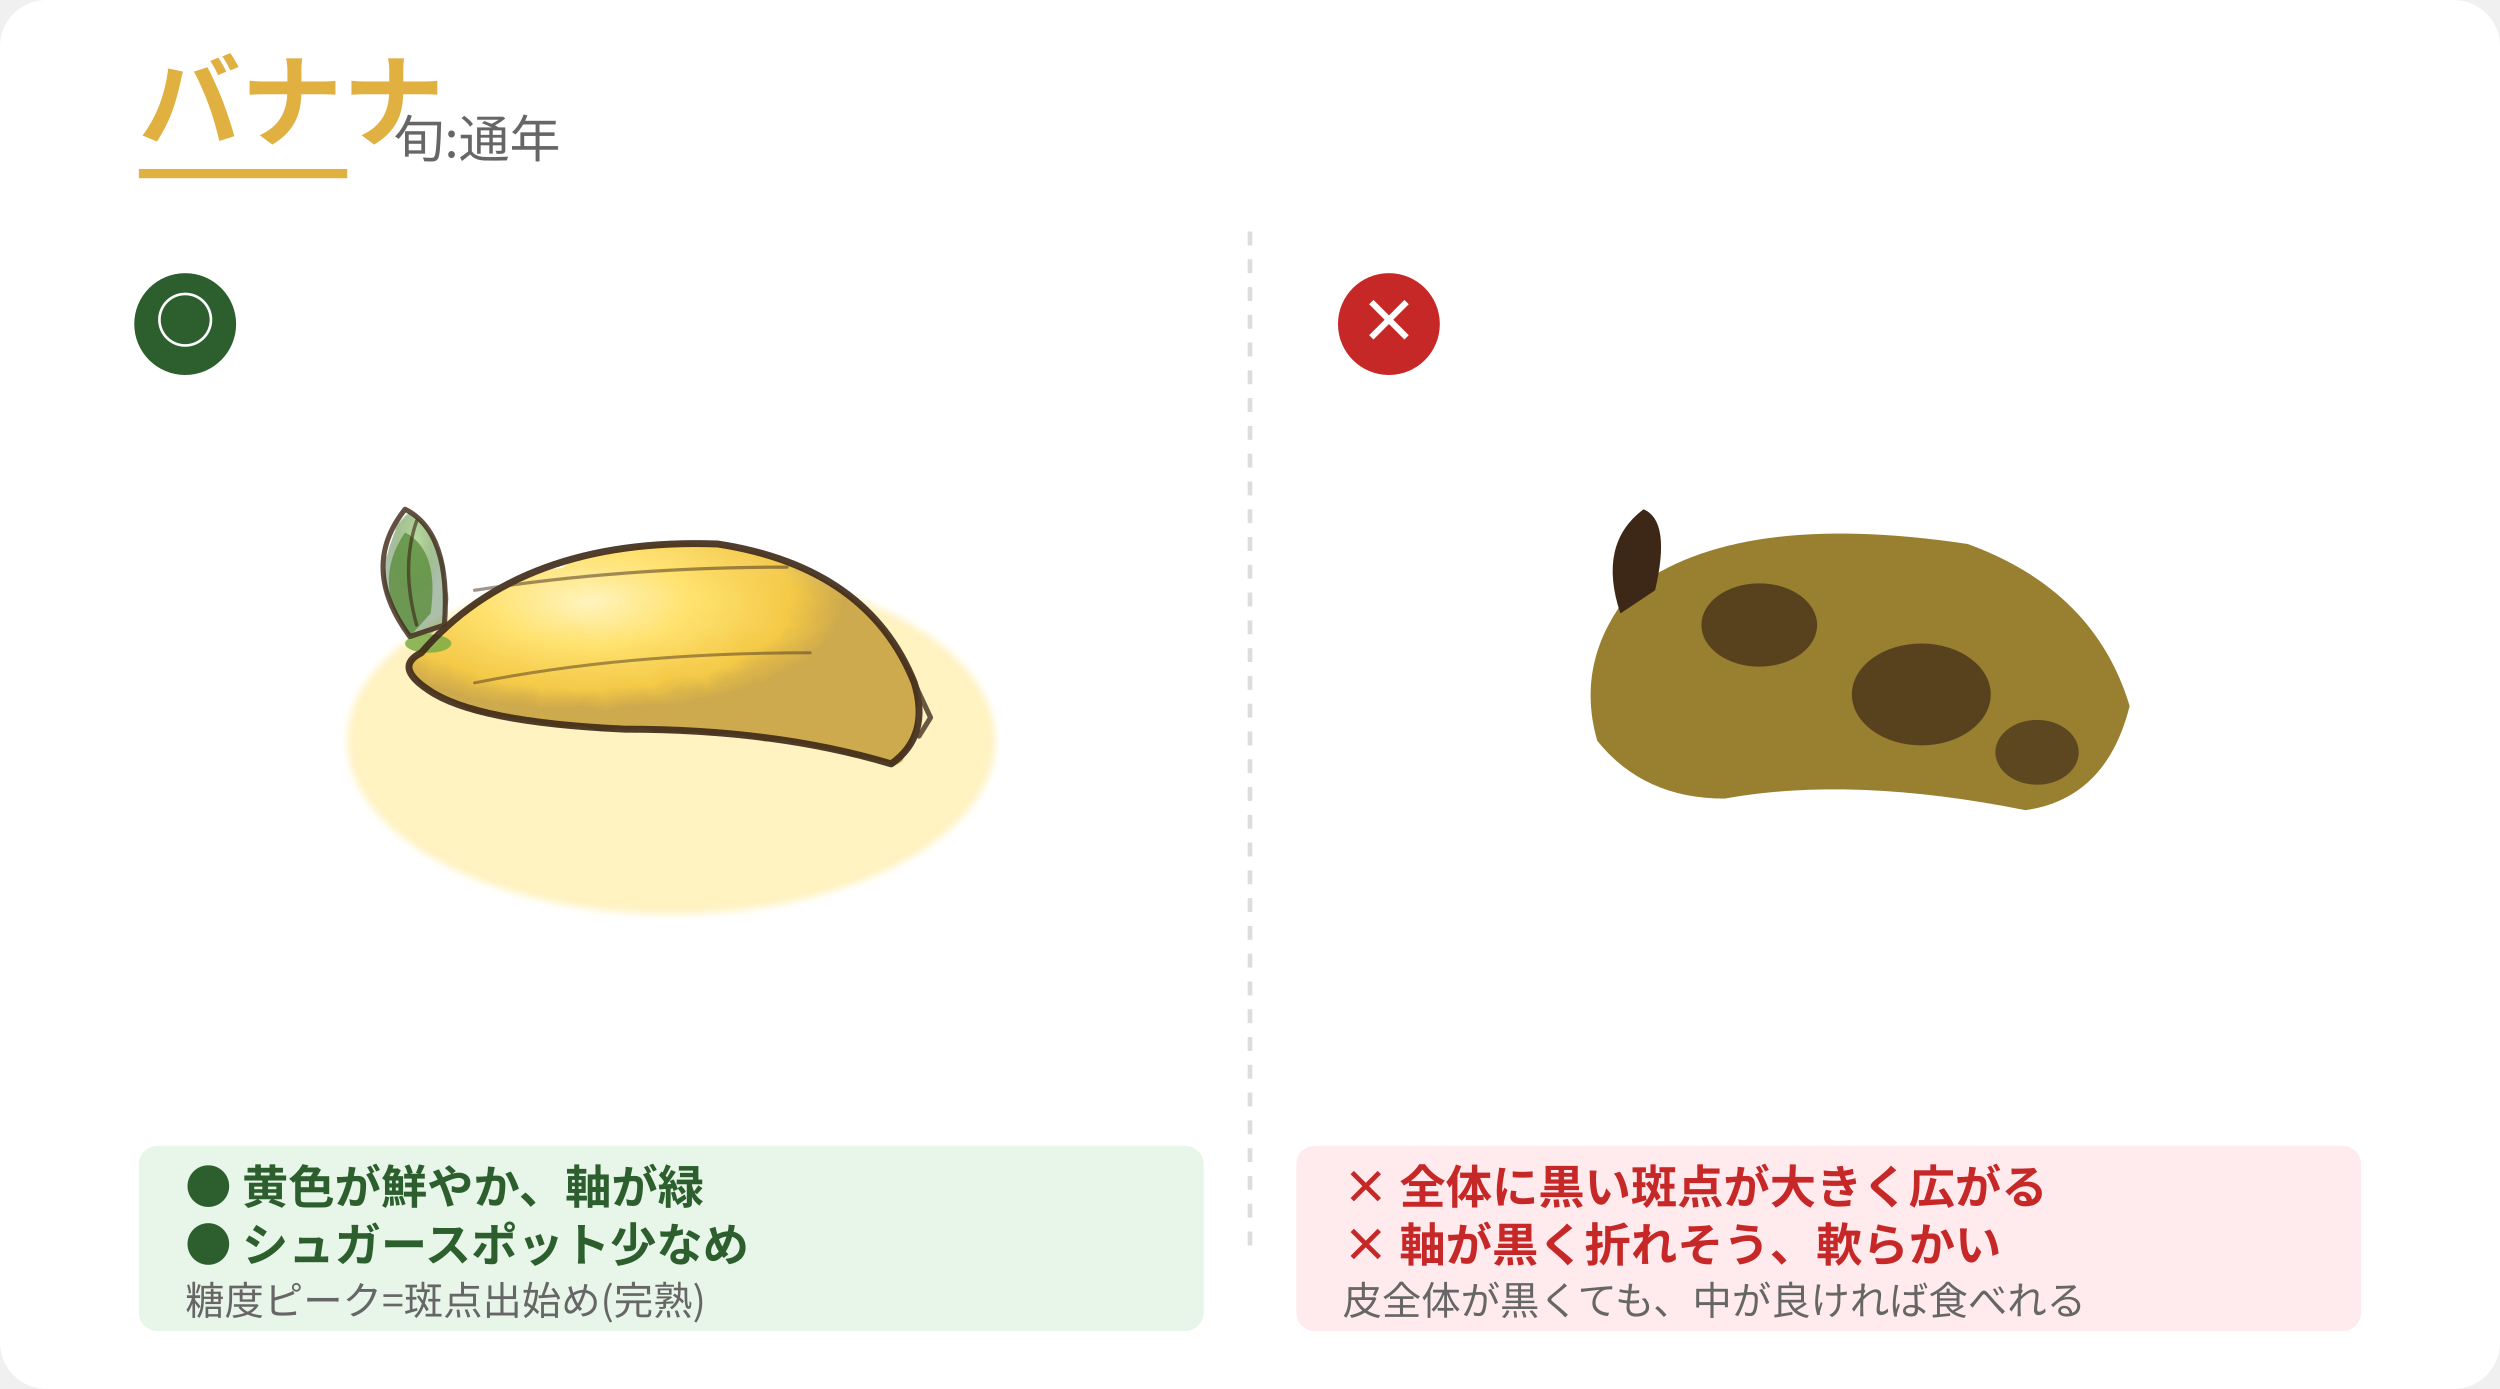
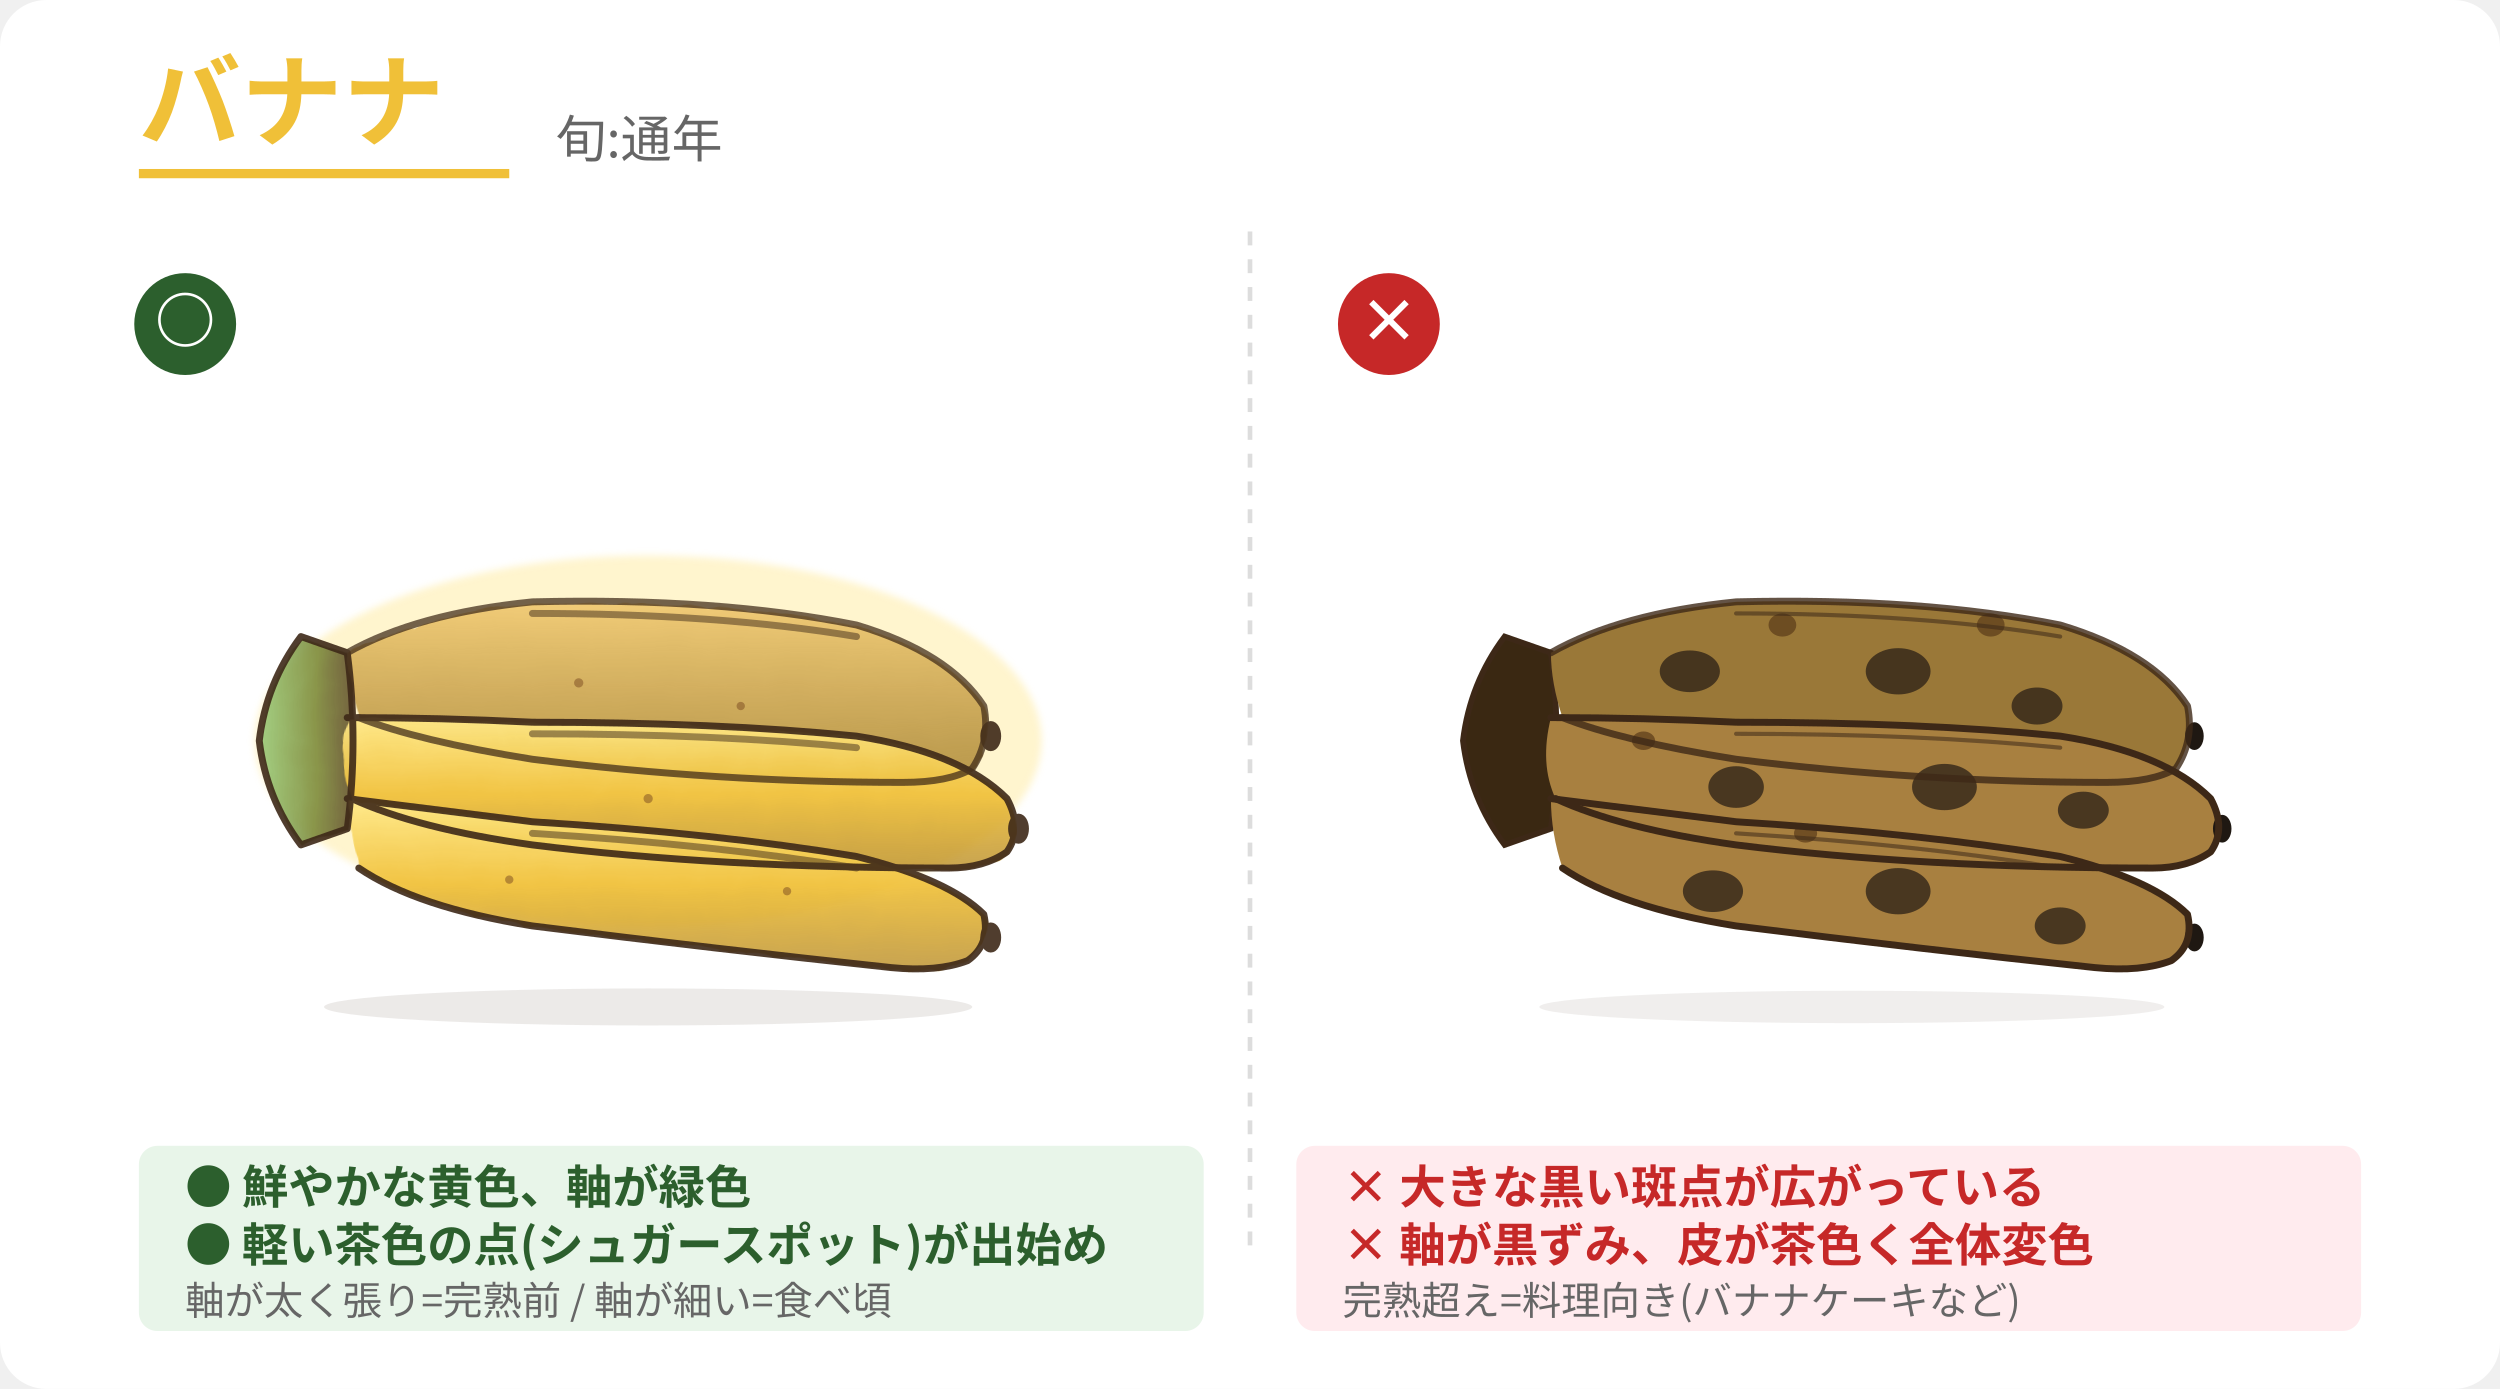
<svg xmlns="http://www.w3.org/2000/svg" viewBox="0 0 1080 600" font-family="Noto Sans CJK JP, sans-serif">
  <rect width="1080" height="600" fill="#FFFFFF" rx="20" />
-   <text x="60" y="60" font-size="44" font-weight="900" fill="#E0B040">バナナ</text>
-   <line x1="60" y1="75" x2="150" y2="75" stroke="#E0B040" stroke-width="4" />
-   <text x="170" y="68" font-size="22" fill="#666">旬:通年</text>
+   <text x="60" y="60" font-size="44" font-weight="900" fill="#F0C038">バナナ</text>
+   <line x1="60" y1="75" x2="220" y2="75" stroke="#F0C038" stroke-width="4" />
+   <text x="240" y="68" font-size="22" fill="#666">旬:通年</text>
  <line x1="540" y1="100" x2="540" y2="540" stroke="#DDD" stroke-width="2" stroke-dasharray="6,6" />
  <g transform="translate(280, 320)">
    <circle cx="-200" cy="-180" r="22" fill="#2C5F2D" />
    <text x="-200" y="-172" font-size="26" font-weight="900" fill="white" text-anchor="middle">○</text>
    <defs>
-       <radialGradient id="wcBodyBanana" cx="35%" cy="25%">
-         <stop offset="0%" stop-color="#FFF5C0" stop-opacity="0.95" />
-         <stop offset="40%" stop-color="#FFE066" stop-opacity="0.9" />
-         <stop offset="80%" stop-color="#F2C232" stop-opacity="0.85" />
-         <stop offset="100%" stop-color="#B88A1B" stop-opacity="0.7" />
-       </radialGradient>
-       <radialGradient id="wcLeafBanana" cx="50%" cy="20%">
-         <stop offset="0%" stop-color="#9BCB7A" stop-opacity="0.9" />
-         <stop offset="60%" stop-color="#5D8F3D" stop-opacity="0.7" />
-         <stop offset="100%" stop-color="#2C5F2D" stop-opacity="0.5" />
-       </radialGradient>
+       <linearGradient id="wcBodyBanana" x1="0" y1="0" x2="0" y2="1">
+         <stop offset="0%" stop-color="#FFE988" stop-opacity="0.95" />
+         <stop offset="50%" stop-color="#F0C038" stop-opacity="0.92" />
+         <stop offset="100%" stop-color="#B88A20" stop-opacity="0.78" />
+       </linearGradient>
+       <linearGradient id="wcBodyBananaBack" x1="0" y1="0" x2="0" y2="1">
+         <stop offset="0%" stop-color="#F0C870" stop-opacity="0.92" />
+         <stop offset="100%" stop-color="#A07820" stop-opacity="0.75" />
+       </linearGradient>
+       <linearGradient id="wcStemBanana" x1="0" y1="0" x2="1" y2="0">
+         <stop offset="0%" stop-color="#9BCB7A" stop-opacity="0.92" />
+         <stop offset="60%" stop-color="#7A8838" stop-opacity="0.88" />
+         <stop offset="100%" stop-color="#5A4525" stop-opacity="0.85" />
+       </linearGradient>
      <filter id="wcRoughBanana" x="-10%" y="-10%" width="120%" height="120%">
-         <feTurbulence baseFrequency="0.04" numOctaves="3" seed="37" />
-         <feDisplacementMap in="SourceGraphic" scale="4" />
+         <feTurbulence baseFrequency="0.04" numOctaves="3" seed="19" />
+         <feDisplacementMap in="SourceGraphic" scale="3" />
      </filter>
      <filter id="wcBlurBanana">
        <feGaussianBlur stdDeviation="1.5" />
      </filter>
    </defs>
    <g filter="url(#wcBlurBanana)" opacity="0.4">
-       <ellipse cx="10" cy="0" rx="140" ry="75" fill="#FFE066" />
-     </g>
-     <g filter="url(#wcRoughBanana)" opacity="0.8">
-       <path d="M -103 -45 Q -125 -75 -105 -100 Q -85 -90 -88 -50 Z" fill="url(#wcLeafBanana)" />
+       <ellipse cx="0" cy="0" rx="170" ry="80" fill="#FFE585" />
    </g>
    <g filter="url(#wcRoughBanana)">
-       <path d="M -98 -38 Q -55 -88 30 -85 Q 95 -75 115 -25 Q 122 -2 105 10 Q 55 -5 -10 -5 Q -75 -8 -95 -22 Q -110 -32 -98 -38 Z" fill="url(#wcBodyBanana)" />
+       <path d="M -150 -45                Q -165 -25 -168 0                Q -165 25 -150 45                L -130 38                Q -125 0 -130 -38 Z" fill="url(#wcStemBanana)" />
    </g>
-     <g fill="#5D8F3D" opacity="0.8">
-       <path d="M -103 -45 Q -120 -68 -105 -90 Q -90 -82 -94 -55 Z" />
+     <g filter="url(#wcRoughBanana)">
+       <path d="M -130 -38                Q -100 -55 -50 -60                Q 30 -62 90 -50                Q 130 -38 145 -15                Q 148 0 140 12                Q 130 18 110 18                Q 30 18 -50 8                Q -100 0 -125 -10                Q -130 -25 -130 -38 Z" fill="url(#wcBodyBananaBack)" />
    </g>
-     <g fill="#7BAB46" opacity="0.85">
-       <ellipse cx="-95" cy="-42" rx="10" ry="4" />
+     <g filter="url(#wcRoughBanana)">
+       <path d="M -130 -10                Q -90 -10 -50 -8                Q 30 -8 90 -2                Q 135 5 155 25                Q 162 38 155 48                Q 145 55 130 55                Q 30 55 -50 45                Q -100 38 -128 25                Q -135 10 -130 -10 Z" fill="url(#wcBodyBanana)" />
+     </g>
+     <g filter="url(#wcRoughBanana)">
+       <path d="M -130 25                Q -90 30 -50 35                Q 30 40 90 50                Q 130 60 145 75                Q 148 88 138 95                Q 125 100 105 98                Q 30 90 -50 80                Q -100 72 -125 55                Q -130 40 -130 25 Z" fill="url(#wcBodyBanana)" />
    </g>
    <g stroke="#3D2817" stroke-width="3" fill="none" stroke-linecap="round" stroke-linejoin="round" opacity="0.9">
-       <path d="M -98 -38 Q -55 -88 30 -85 Q 95 -75 115 -25 Q 122 -2 105 10 Q 55 -5 -10 -5 Q -75 -8 -95 -22 Q -110 -32 -98 -38 Z" />
-       <path d="M -103 -45 Q -125 -75 -105 -100 Q -85 -90 -88 -50 Z" opacity="0.9" stroke-width="2.2" />
-       <path d="M -100 -50 Q -107 -75 -100 -95" opacity="0.7" stroke-width="1.5" />
-       <path d="M -75 -65 Q -10 -75 60 -75" opacity="0.55" stroke-width="1.4" />
-       <path d="M -75 -25 Q -10 -38 70 -38" opacity="0.5" stroke-width="1.3" />
-       <path d="M 115 -25 L 122 -10 L 117 -2" opacity="0.85" stroke-width="2.2" />
+       <path d="M -150 -45 Q -165 -25 -168 0 Q -165 25 -150 45 L -130 38 Q -125 0 -130 -38 Z" />
+       <path d="M -130 -38 Q -100 -55 -50 -60 Q 30 -62 90 -50 Q 130 -38 145 -15 Q 148 0 140 12 Q 130 18 110 18 Q 30 18 -50 8 Q -100 0 -125 -10" opacity="0.8" />
+       <path d="M -130 -10 Q -90 -10 -50 -8 Q 30 -8 90 -2 Q 135 5 155 25 Q 162 38 155 48 Q 145 55 130 55 Q 30 55 -50 45 Q -100 38 -128 25" />
+       <path d="M -130 25 Q -90 30 -50 35 Q 30 40 90 50 Q 130 60 145 75 Q 148 88 138 95 Q 125 100 105 98 Q 30 90 -50 80 Q -100 72 -125 55" />
+       <path d="M -50 -55 Q 30 -55 90 -45" opacity="0.55" />
+       <path d="M -50 -3 Q 30 -3 90 3" opacity="0.55" />
+       <path d="M -50 40 Q 30 45 90 55" opacity="0.55" />
+       <ellipse cx="148" cy="-2" rx="3" ry="5" fill="#3D2817" />
+       <ellipse cx="160" cy="38" rx="3" ry="5" fill="#3D2817" />
+       <ellipse cx="148" cy="85" rx="3" ry="5" fill="#3D2817" />
    </g>
+     <g fill="#7A4A1F" opacity="0.5">
+       <circle cx="-30" cy="-25" r="2" />
+       <circle cx="40" cy="-15" r="1.8" />
+       <circle cx="0" cy="25" r="2" />
+       <circle cx="60" cy="65" r="1.8" />
+       <circle cx="-60" cy="60" r="1.8" />
+     </g>
+     <ellipse cx="0" cy="115" rx="140" ry="8" fill="#3D2817" opacity="0.1" />
  </g>
  <g transform="translate(800, 320)">
    <circle cx="-200" cy="-180" r="22" fill="#C62828" />
    <text x="-200" y="-172" font-size="26" font-weight="900" fill="white" text-anchor="middle">×</text>
-     <path d="M -95 -65 Q -50 -100 50 -85 Q 105 -65 120 -15 Q 110 25 75 30 Q 0 15 -55 25 Q -90 25 -110 0 Q -120 -35 -95 -65 Z" fill="#988030" />
-     <path d="M -100 -55 Q -110 -85 -90 -100 Q -78 -95 -85 -65 Z" fill="#3D2817" />
-     <ellipse cx="-40" cy="-50" rx="25" ry="18" fill="#3D2817" opacity="0.7" />
-     <ellipse cx="30" cy="-20" rx="30" ry="22" fill="#3D2817" opacity="0.7" />
-     <ellipse cx="80" cy="5" rx="18" ry="14" fill="#3D2817" opacity="0.65" />
+     <path d="M -150 -45 Q -165 -25 -168 0 Q -165 25 -150 45 L -130 38 Q -125 0 -130 -38 Z" fill="#3A2812" stroke="#3D2817" stroke-width="2.5" />
+     <path d="M -130 -38 Q -100 -55 -50 -60 Q 30 -62 90 -50 Q 130 -38 145 -15 Q 148 0 140 12 Q 130 18 110 18 Q 30 18 -50 8 Q -100 0 -125 -10 Q -130 -25 -130 -38 Z" fill="#9A7838" />
+     <path d="M -130 -10 Q -90 -10 -50 -8 Q 30 -8 90 -2 Q 135 5 155 25 Q 162 38 155 48 Q 145 55 130 55 Q 30 55 -50 45 Q -100 38 -128 25 Q -135 10 -130 -10 Z" fill="#A88040" />
+     <path d="M -130 25 Q -90 30 -50 35 Q 30 40 90 50 Q 130 60 145 75 Q 148 88 138 95 Q 125 100 105 98 Q 30 90 -50 80 Q -100 72 -125 55 Q -130 40 -130 25 Z" fill="#A88040" />
+     <g fill="#2A1F15" opacity="0.75">
+       <ellipse cx="-70" cy="-30" rx="13" ry="9" />
+       <ellipse cx="20" cy="-30" rx="14" ry="10" />
+       <ellipse cx="80" cy="-15" rx="11" ry="8" />
+       <ellipse cx="-50" cy="20" rx="12" ry="9" />
+       <ellipse cx="40" cy="20" rx="14" ry="10" />
+       <ellipse cx="100" cy="30" rx="11" ry="8" />
+       <ellipse cx="-60" cy="65" rx="13" ry="9" />
+       <ellipse cx="20" cy="65" rx="14" ry="10" />
+       <ellipse cx="90" cy="80" rx="11" ry="8" />
+     </g>
+     <g fill="#5A3A18" opacity="0.7">
+       <ellipse cx="-30" cy="-50" rx="6" ry="5" />
+       <ellipse cx="60" cy="-50" rx="6" ry="5" />
+       <ellipse cx="-90" cy="0" rx="5" ry="4" />
+       <ellipse cx="-20" cy="40" rx="5" ry="4" />
+     </g>
+     <g stroke="#3D2817" stroke-width="1.8" fill="none" stroke-linecap="round" opacity="0.55">
+       <path d="M -50 -55 Q 30 -55 90 -45" />
+       <path d="M -50 -3 Q 30 -3 90 3" />
+       <path d="M -50 40 Q 30 45 90 55" />
+     </g>
+     <ellipse cx="148" cy="-2" rx="4" ry="6" fill="#1F1812" />
+     <ellipse cx="160" cy="38" rx="4" ry="6" fill="#1F1812" />
+     <ellipse cx="148" cy="85" rx="4" ry="6" fill="#1F1812" />
+     <g stroke="#3D2817" stroke-width="3" fill="none" stroke-linecap="round" stroke-linejoin="round">
+       <path d="M -130 -38 Q -100 -55 -50 -60 Q 30 -62 90 -50 Q 130 -38 145 -15 Q 148 0 140 12 Q 130 18 110 18 Q 30 18 -50 8 Q -100 0 -125 -10" opacity="0.8" />
+       <path d="M -130 -10 Q -90 -10 -50 -8 Q 30 -8 90 -2 Q 135 5 155 25 Q 162 38 155 48 Q 145 55 130 55 Q 30 55 -50 45 Q -100 38 -128 25" />
+       <path d="M -130 25 Q -90 30 -50 35 Q 30 40 90 50 Q 130 60 145 75 Q 148 88 138 95 Q 125 100 105 98 Q 30 90 -50 80 Q -100 72 -125 55" />
+     </g>
+     <ellipse cx="0" cy="115" rx="135" ry="7" fill="#3D2817" opacity="0.08" />
  </g>
  <g font-size="20" fill="#333">
    <rect x="60" y="495" width="460" height="80" rx="8" fill="#E8F5E9" />
-     <text x="80" y="520" font-weight="bold" fill="#2C5F2D">● 黄色が鮮やか、軸が緑</text>
-     <text x="80" y="545" font-weight="bold" fill="#2C5F2D">● シュガースポット少なめ</text>
-     <text x="80" y="568" fill="#666" font-size="17">糖度ピーク=斑点出始め(完熟)</text>
+     <text x="80" y="520" font-weight="bold" fill="#2C5F2D">● 鮮やかな黄色、軸が緑色</text>
+     <text x="80" y="545" font-weight="bold" fill="#2C5F2D">● 軽い茶色の点(シュガースポット)が出始め</text>
+     <text x="80" y="568" fill="#666" font-size="17">軸が太く張り=完熟前 / 軸が細い=食べ頃</text>
    <rect x="560" y="495" width="460" height="80" rx="8" fill="#FFEBEE" />
-     <text x="580" y="520" font-weight="bold" fill="#C62828">× 全体に黒い斑点が大きく広がる</text>
-     <text x="580" y="545" font-weight="bold" fill="#C62828">× 軸が黒く折れそう、軟らかい</text>
-     <text x="580" y="568" fill="#666" font-size="17">皮全体が黒くても、中が良ければ食べれる</text>
+     <text x="580" y="520" font-weight="bold" fill="#C62828">× 大きな黒い斑点が広がっている</text>
+     <text x="580" y="545" font-weight="bold" fill="#C62828">× 軸が黒ずみ、皮が茶色く全体変色</text>
+     <text x="580" y="568" fill="#666" font-size="17">完熟超え=料理向き(バナナケーキなど)</text>
  </g>
</svg>
